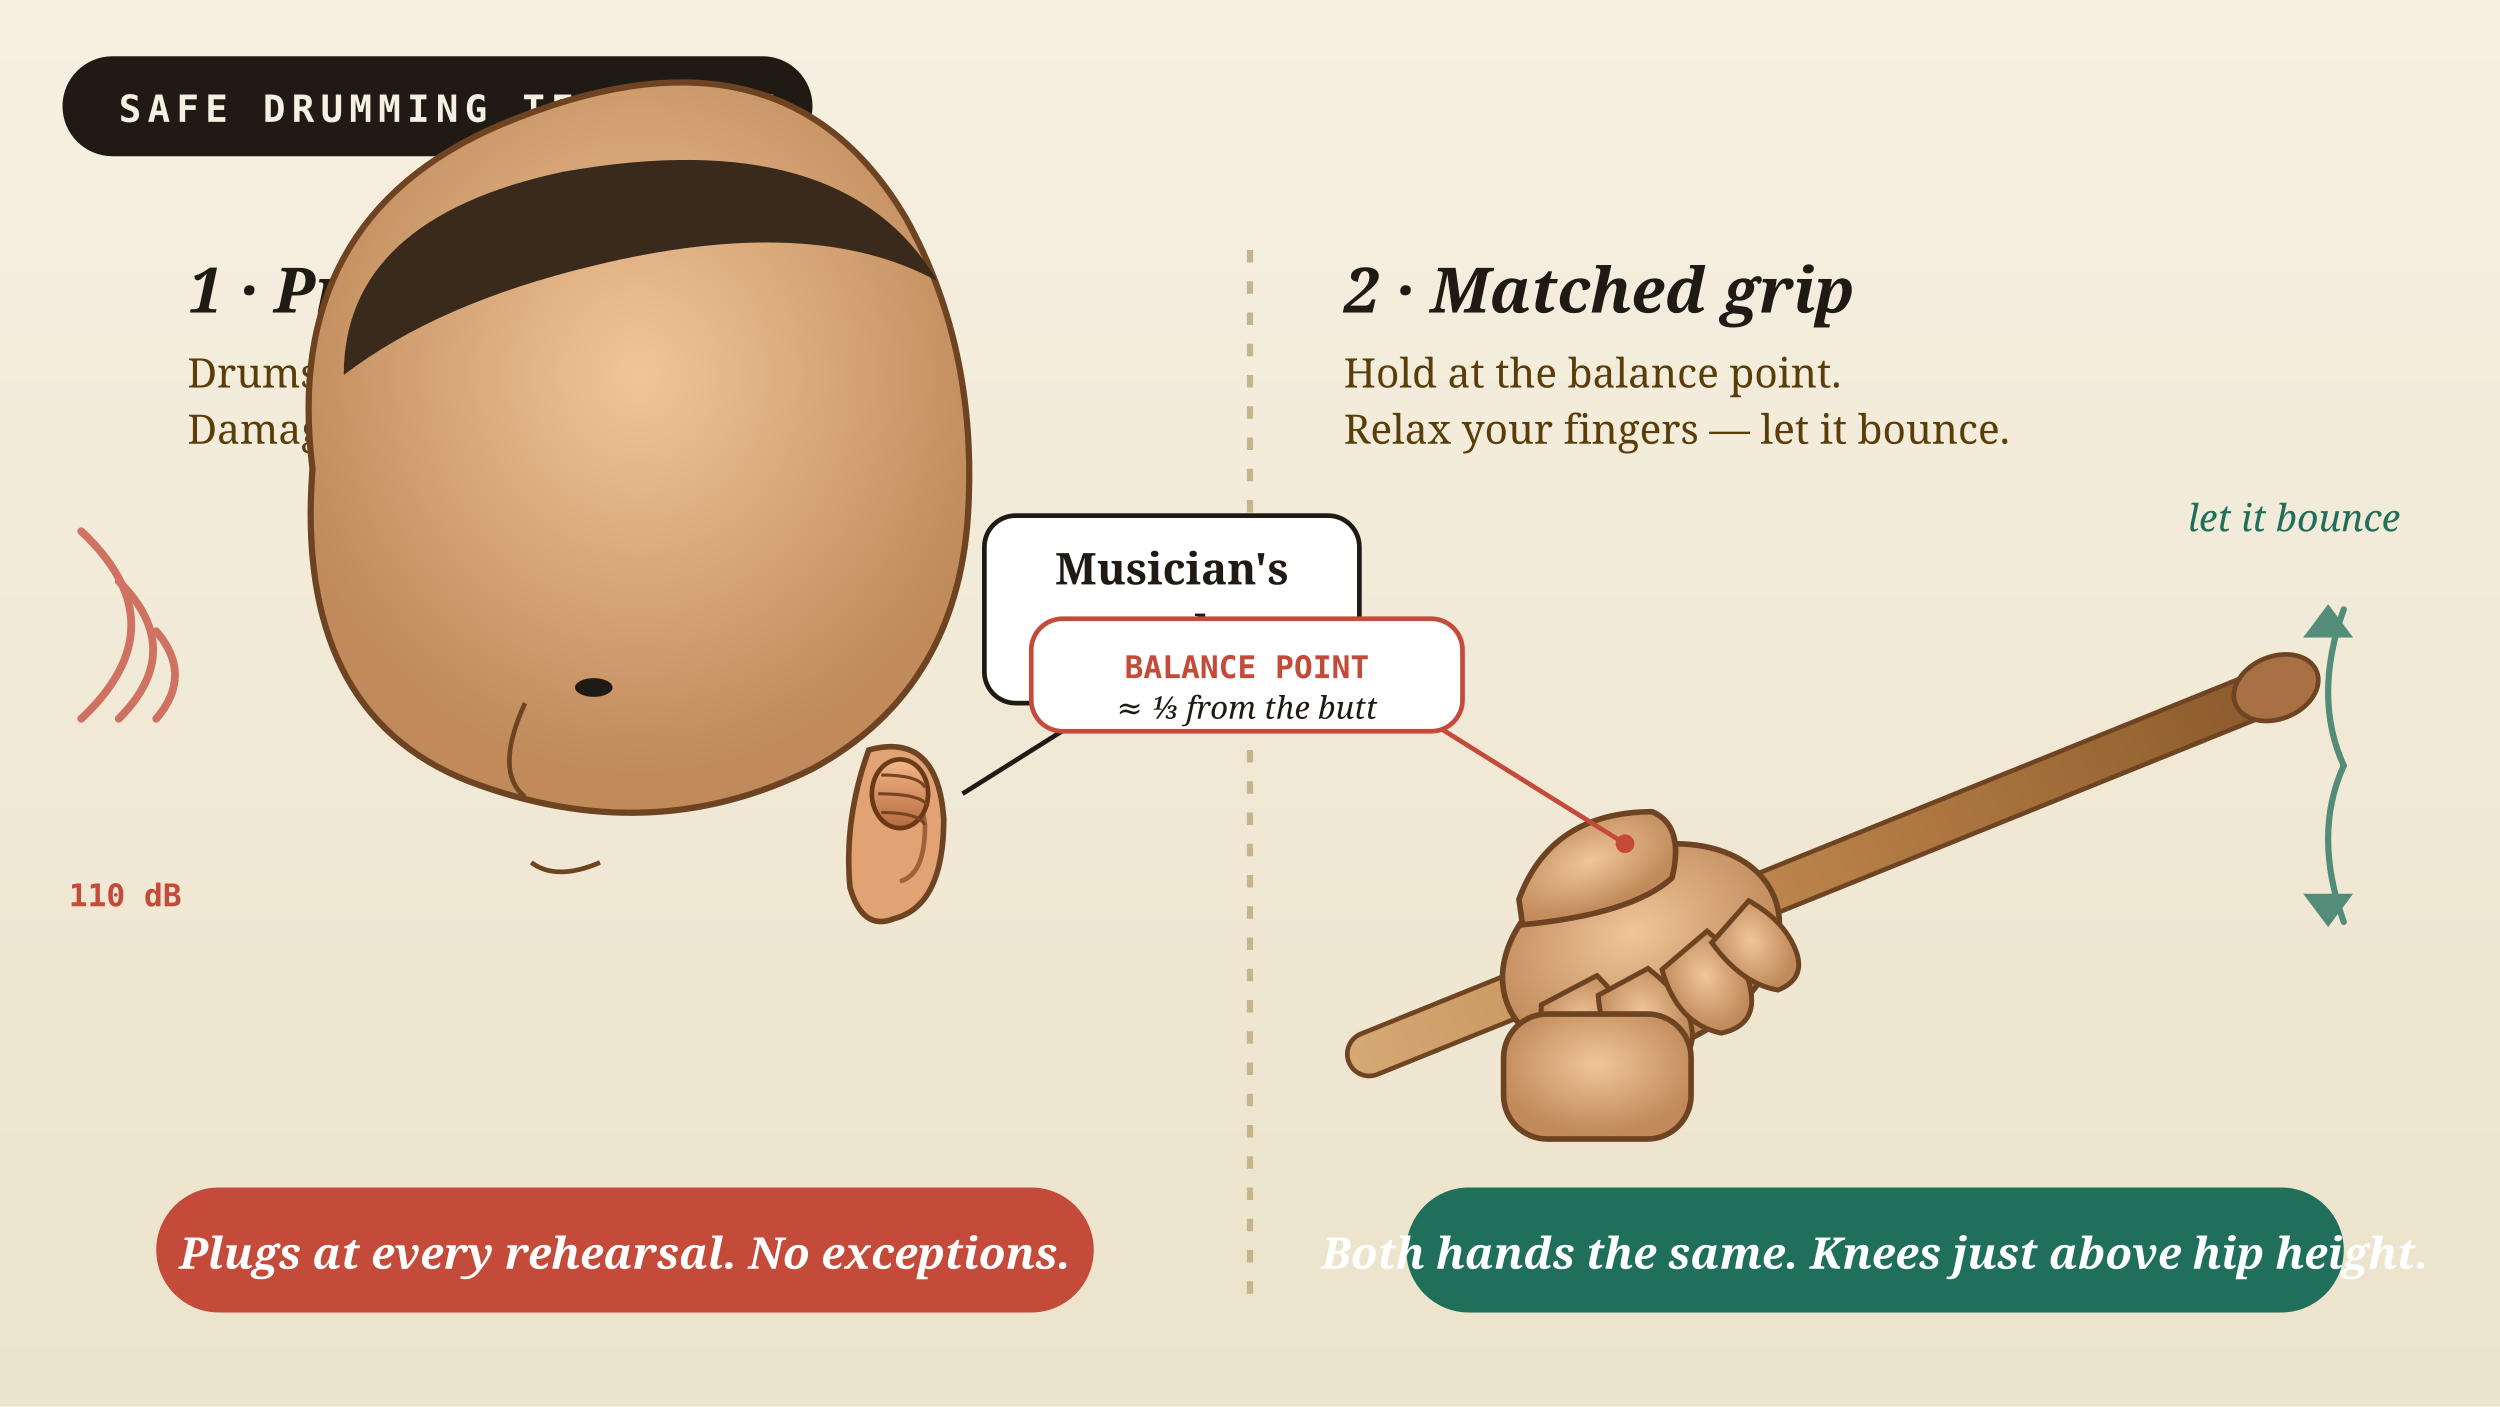
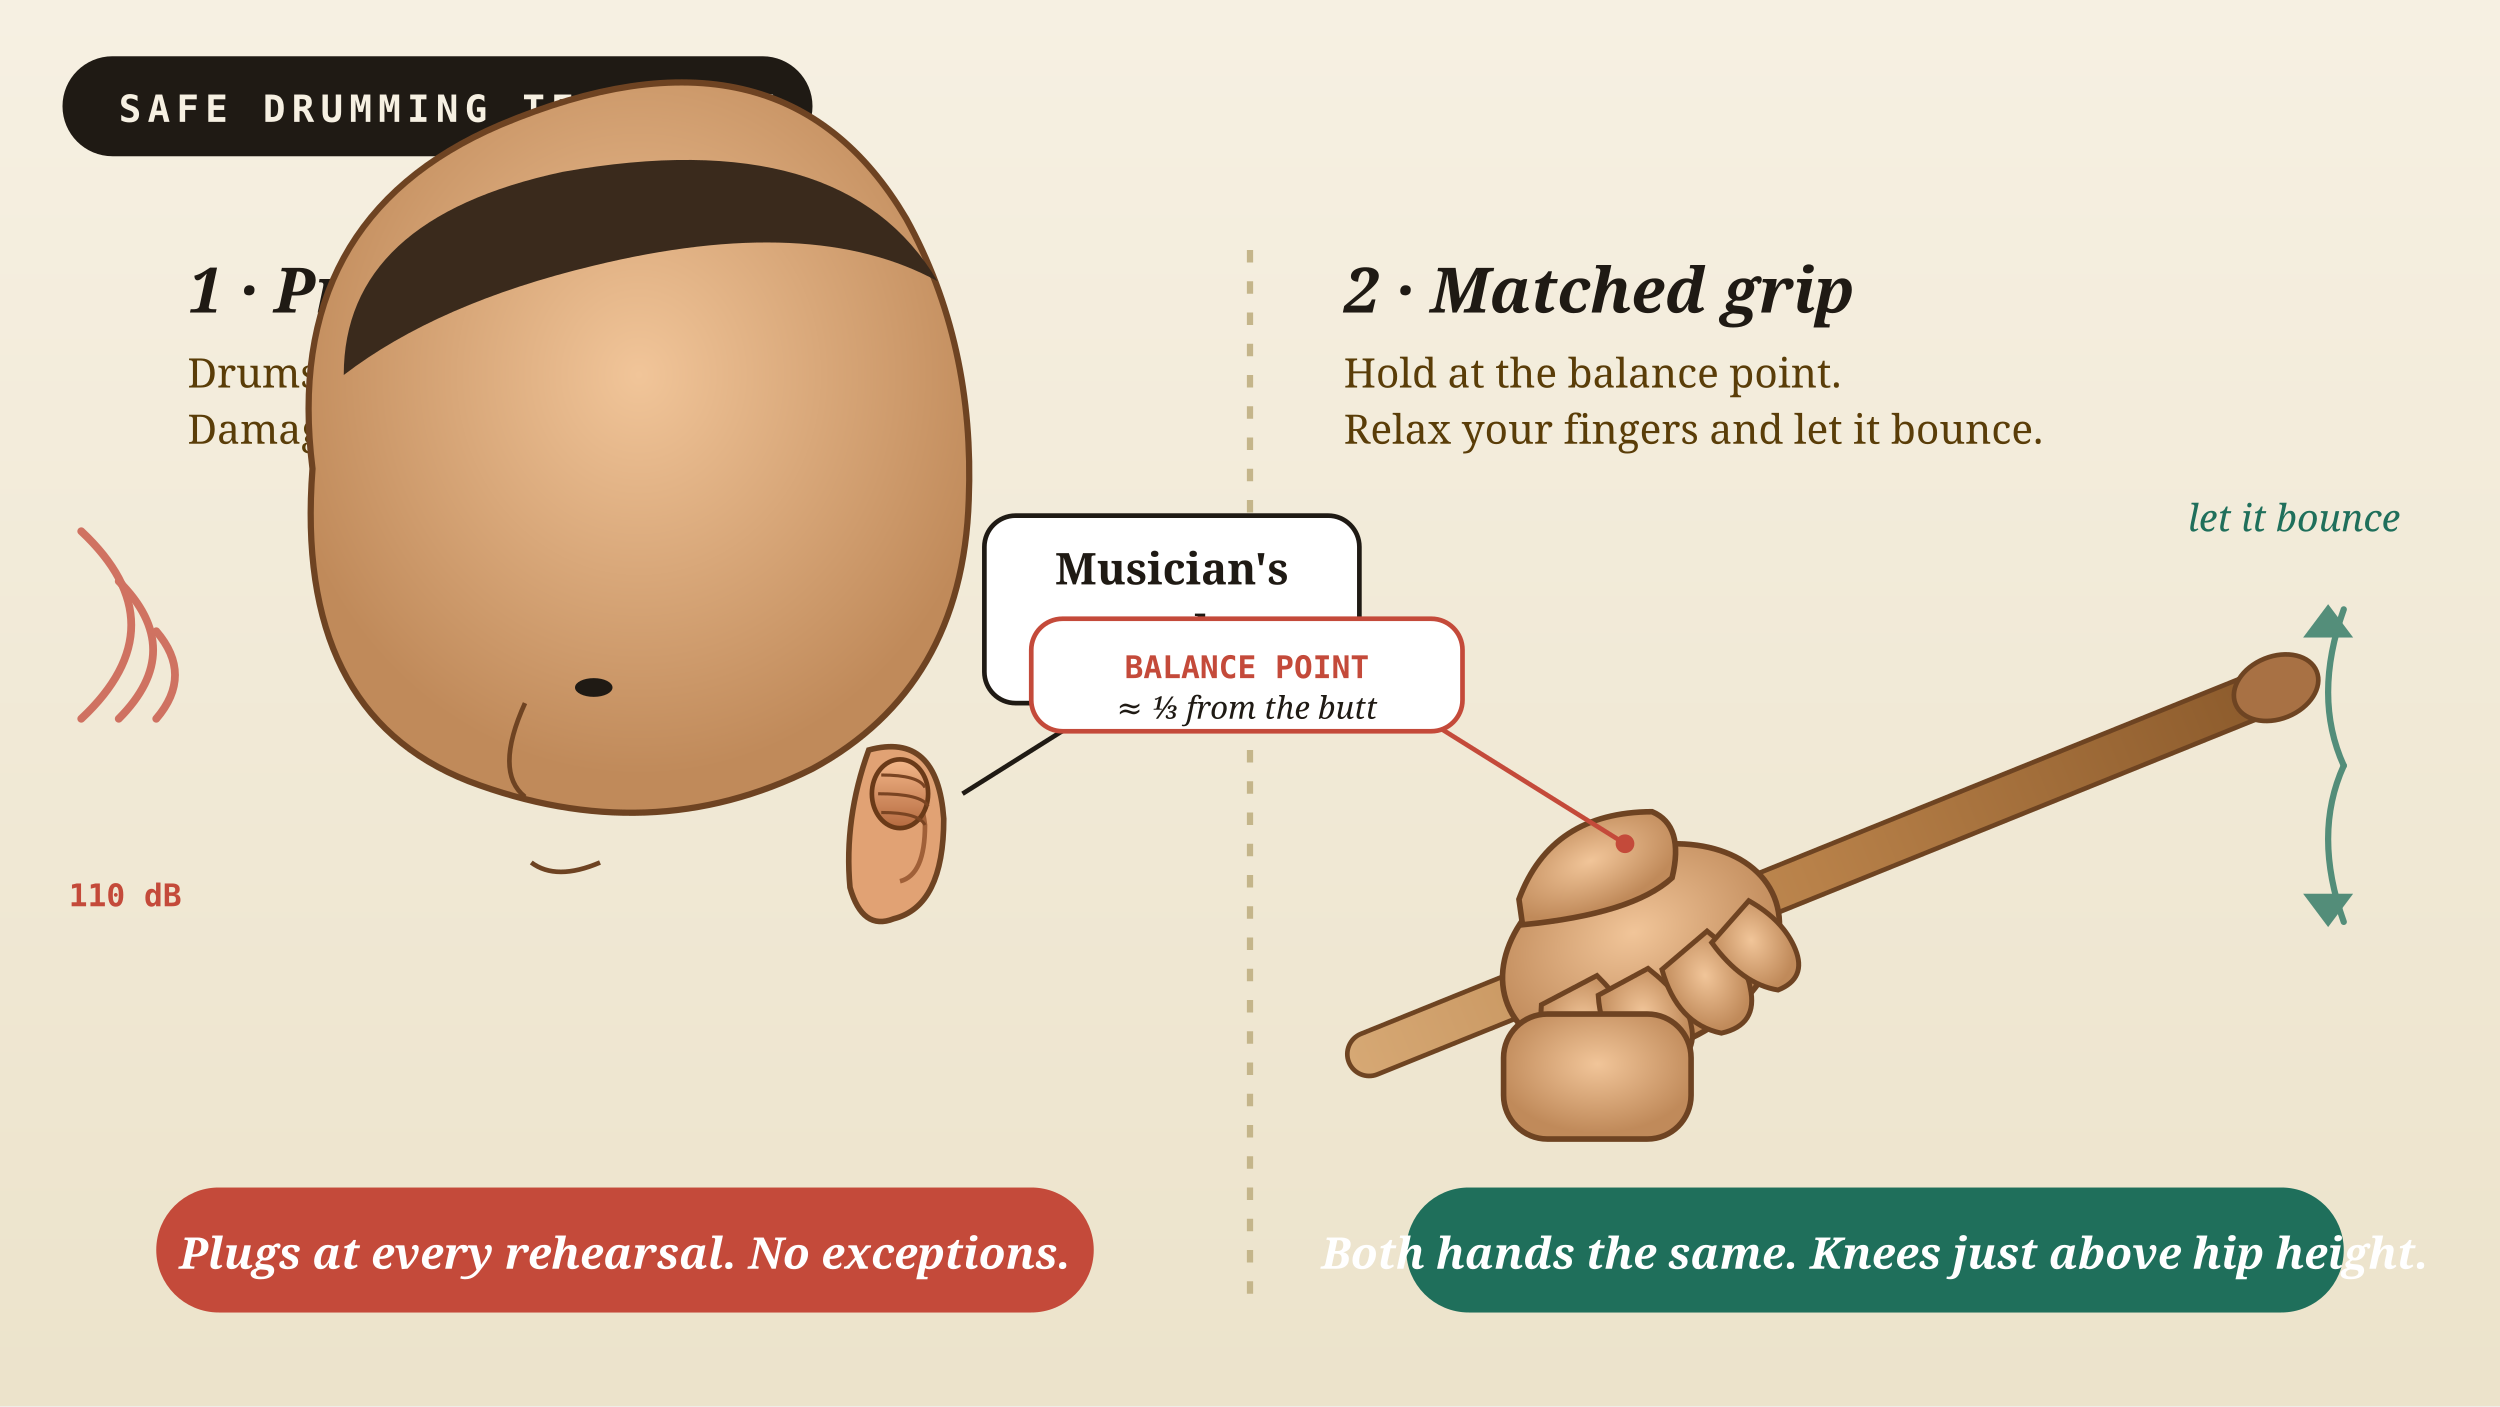
<svg xmlns="http://www.w3.org/2000/svg" viewBox="0 0 800 450" role="img" aria-label="Safe drumming technique: musician's ear plugs and a hand demonstrating matched grip at the stick's balance point.">
  <defs>
    <linearGradient id="bg2" x1="0" x2="0" y1="0" y2="1">
      <stop offset="0%" stop-color="#f6f0e2" />
      <stop offset="100%" stop-color="#ece3cb" />
    </linearGradient>
    <radialGradient id="skin" cx="50%" cy="40%" r="55%">
      <stop offset="0%" stop-color="#f1c599" />
      <stop offset="100%" stop-color="#c08a5a" />
    </radialGradient>
    <linearGradient id="stickWood" x1="0" x2="1" y1="0" y2="0">
      <stop offset="0%" stop-color="#d6a874" />
      <stop offset="50%" stop-color="#b88149" />
      <stop offset="100%" stop-color="#8b5a2b" />
    </linearGradient>
    <linearGradient id="plug" x1="0" x2="0" y1="0" y2="1">
      <stop offset="0%" stop-color="#f4b88a" />
      <stop offset="100%" stop-color="#b56a3f" />
    </linearGradient>
  </defs>
  <rect width="800" height="450" fill="url(#bg2)" />
  <g>
    <rect x="20" y="18" width="240" height="32" rx="16" fill="#1f1a14" />
    <text x="38" y="39" font-family="ui-monospace, Menlo, monospace" font-size="12" letter-spacing="2" fill="#f6f0e2" font-weight="700">SAFE DRUMMING TECHNIQUE</text>
  </g>
  <line x1="400" y1="80" x2="400" y2="420" stroke="#c4b58a" stroke-dasharray="4 6" stroke-width="2" />
  <g>
    <text x="60" y="100" font-family="Georgia, serif" font-style="italic" font-size="20" fill="#1f1a14" font-weight="700">1 · Protect your ears</text>
    <text x="60" y="124" font-family="Georgia, serif" font-size="13" fill="#5a3d08">Drums are louder than safe.</text>
    <text x="60" y="142" font-family="Georgia, serif" font-size="13" fill="#5a3d08">Damage is permanent.</text>
    <g transform="translate(220 250)">
      <path d="M -120 -100                q -10 -80, 60 -110                q 90 -38, 130 30                q 22 40, 20 90                q -2 60, -50 86                q -52 26, -110 4                q -56 -22, -50 -100 z" fill="url(#skin)" stroke="#6e4322" stroke-width="2" />
      <path d="M -110 -130 q 0 -50, 70 -65 q 90 -16, 120 35 q -40 -22, -110 -5 q -50 12, -80 35 z" fill="#3a2a1c" />
      <ellipse cx="-30" cy="-30" rx="6" ry="3" fill="#1f1a14" />
      <path d="M -52 -25 q -10 22, 0 30" fill="none" stroke="#6e4322" stroke-width="1.5" />
      <path d="M -50 26 q 8 6, 22 0" fill="none" stroke="#6e4322" stroke-width="1.5" />
      <g transform="translate(58 -10)">
        <path d="M 0 0 q 22 -6, 24 22 q 0 28, -16 32 q -10 4, -14 -10 q -2 -22, 6 -44 z" fill="#e1a274" stroke="#6e4322" stroke-width="1.8" />
        <path d="M 6 8 q 10 0, 12 16 q 0 16, -8 18" fill="none" stroke="#a06038" stroke-width="1.5" />
        <ellipse cx="10" cy="14" rx="9" ry="11" fill="url(#plug)" stroke="#6a3a18" stroke-width="1.5" />
        <path d="M 4 8 q 12 0, 14 4" fill="none" stroke="#7a4422" stroke-width="1" />
        <path d="M 3 14 q 14 0, 16 4" fill="none" stroke="#7a4422" stroke-width="1" />
        <path d="M 4 20 q 12 0, 14 4" fill="none" stroke="#7a4422" stroke-width="1" />
        <line x1="30" y1="14" x2="100" y2="-30" stroke="#1f1a14" stroke-width="1.5" />
        <circle cx="100" cy="-30" r="3" fill="#1f1a14" />
      </g>
      <g transform="translate(95 -85)">
        <rect x="0" y="0" width="120" height="60" rx="10" fill="#fff" stroke="#1f1a14" stroke-width="1.5" />
        <text x="60" y="22" text-anchor="middle" font-family="Georgia, serif" font-weight="700" font-size="14" fill="#1f1a14">Musician's</text>
        <text x="60" y="42" text-anchor="middle" font-family="Georgia, serif" font-weight="700" font-size="14" fill="#1f1a14">ear plug</text>
      </g>
    </g>
    <g stroke="#c44a3a" stroke-width="2.5" fill="none" stroke-linecap="round" opacity=".75">
      <path d="M 50 230 q 12 -14, 0 -28" />
      <path d="M 38 230 q 22 -22, 0 -44" />
      <path d="M 26 230 q 32 -30, 0 -60" />
    </g>
    <text x="22" y="290" font-family="ui-monospace, Menlo, monospace" font-size="10" fill="#c44a3a" font-weight="700">110 dB</text>
    <g transform="translate(50 380)">
      <rect x="0" y="0" width="300" height="40" rx="20" fill="#c44a3a" />
      <text x="150" y="26" text-anchor="middle" font-family="Georgia, serif" font-style="italic" font-weight="700" font-size="14" fill="#fff">Plugs at every rehearsal. No exceptions.</text>
    </g>
  </g>
  <g>
    <text x="430" y="100" font-family="Georgia, serif" font-style="italic" font-size="20" fill="#1f1a14" font-weight="700">2 · Matched grip</text>
    <text x="430" y="124" font-family="Georgia, serif" font-size="13" fill="#5a3d08">Hold at the balance point.</text>
-     <text x="430" y="142" font-family="Georgia, serif" font-size="13" fill="#5a3d08">Relax your fingers — let it bounce.</text>
+     <text x="430" y="142" font-family="Georgia, serif" font-size="13" fill="#5a3d08">Relax your fingers and let it bounce.</text>
    <g transform="translate(580 280) rotate(-22)">
      <rect x="-160" y="-7" width="320" height="14" rx="7" fill="url(#stickWood)" stroke="#6e4422" stroke-width="1.5" />
      <ellipse cx="160" cy="0" rx="14" ry="10" fill="#a87144" stroke="#6e4422" stroke-width="1.5" />
      <g transform="translate(-60 0)">
        <circle cx="0" cy="0" r="22" fill="#fff" stroke="#c44a3a" stroke-width="2.5" stroke-dasharray="3 3" />
      </g>
      <g transform="translate(-60 0)">
        <ellipse cx="0" cy="2" rx="46" ry="32" fill="url(#skin)" stroke="#6e4322" stroke-width="1.8" />
        <path d="M -30 -28 q 20 -22, 50 -10 q 8 8, -2 22 q -16 6, -50 -4 z" fill="url(#skin)" stroke="#6e4322" stroke-width="1.8" />
        <g fill="url(#skin)" stroke="#6e4322" stroke-width="1.6">
          <path d="M -36 6 q -8 16, 6 26 q 14 6, 18 -6 q 2 -8, -4 -22 z" />
          <path d="M -18 10 q -6 18, 8 28 q 14 4, 16 -8 q 2 -8, -6 -22 z" />
          <path d="M  4 10 q  -2 18, 10 26 q 12 2, 14 -10 q 2 -8, -6 -22 z" />
          <path d="M 22 8  q  4 16, 14 22 q 10 0, 10 -10 q 0 -10, -8 -20 z" />
        </g>
        <rect x="-58" y="14" width="60" height="40" rx="14" fill="url(#skin)" stroke="#6e4322" stroke-width="1.8" transform="rotate(22 -28 34)" />
      </g>
    </g>
    <g transform="translate(440 220)">
      <line x1="0" y1="0" x2="80" y2="50" stroke="#c44a3a" stroke-width="1.5" />
      <circle cx="80" cy="50" r="3" fill="#c44a3a" />
      <rect x="-110" y="-22" width="138" height="36" rx="10" fill="#fff" stroke="#c44a3a" stroke-width="1.5" />
      <text x="-41" y="-3" text-anchor="middle" font-family="ui-monospace, Menlo, monospace" font-size="10" fill="#c44a3a" font-weight="700">BALANCE POINT</text>
      <text x="-41" y="10" text-anchor="middle" font-family="Georgia, serif" font-style="italic" font-size="10" fill="#1f1a14">≈ ⅓ from the butt</text>
    </g>
    <g stroke="#1f6f5b" stroke-width="2" fill="none" stroke-linecap="round" opacity=".75">
      <path d="M 750 245 q -10 -22, 0 -50" />
      <path d="M 745 195 l -6 8 l 12 0 z" fill="#1f6f5b" />
      <path d="M 750 245 q -10 22, 0 50" />
      <path d="M 745 295 l -6 -8 l 12 0 z" fill="#1f6f5b" />
    </g>
    <text x="700" y="170" font-family="Georgia, serif" font-style="italic" font-size="12" fill="#1f6f5b">let it bounce</text>
    <g transform="translate(450 380)">
      <rect x="0" y="0" width="300" height="40" rx="20" fill="#1f6f5b" />
      <text x="150" y="26" text-anchor="middle" font-family="Georgia, serif" font-style="italic" font-weight="700" font-size="14" fill="#fff">Both hands the same. Knees just above hip height.</text>
    </g>
  </g>
</svg>
